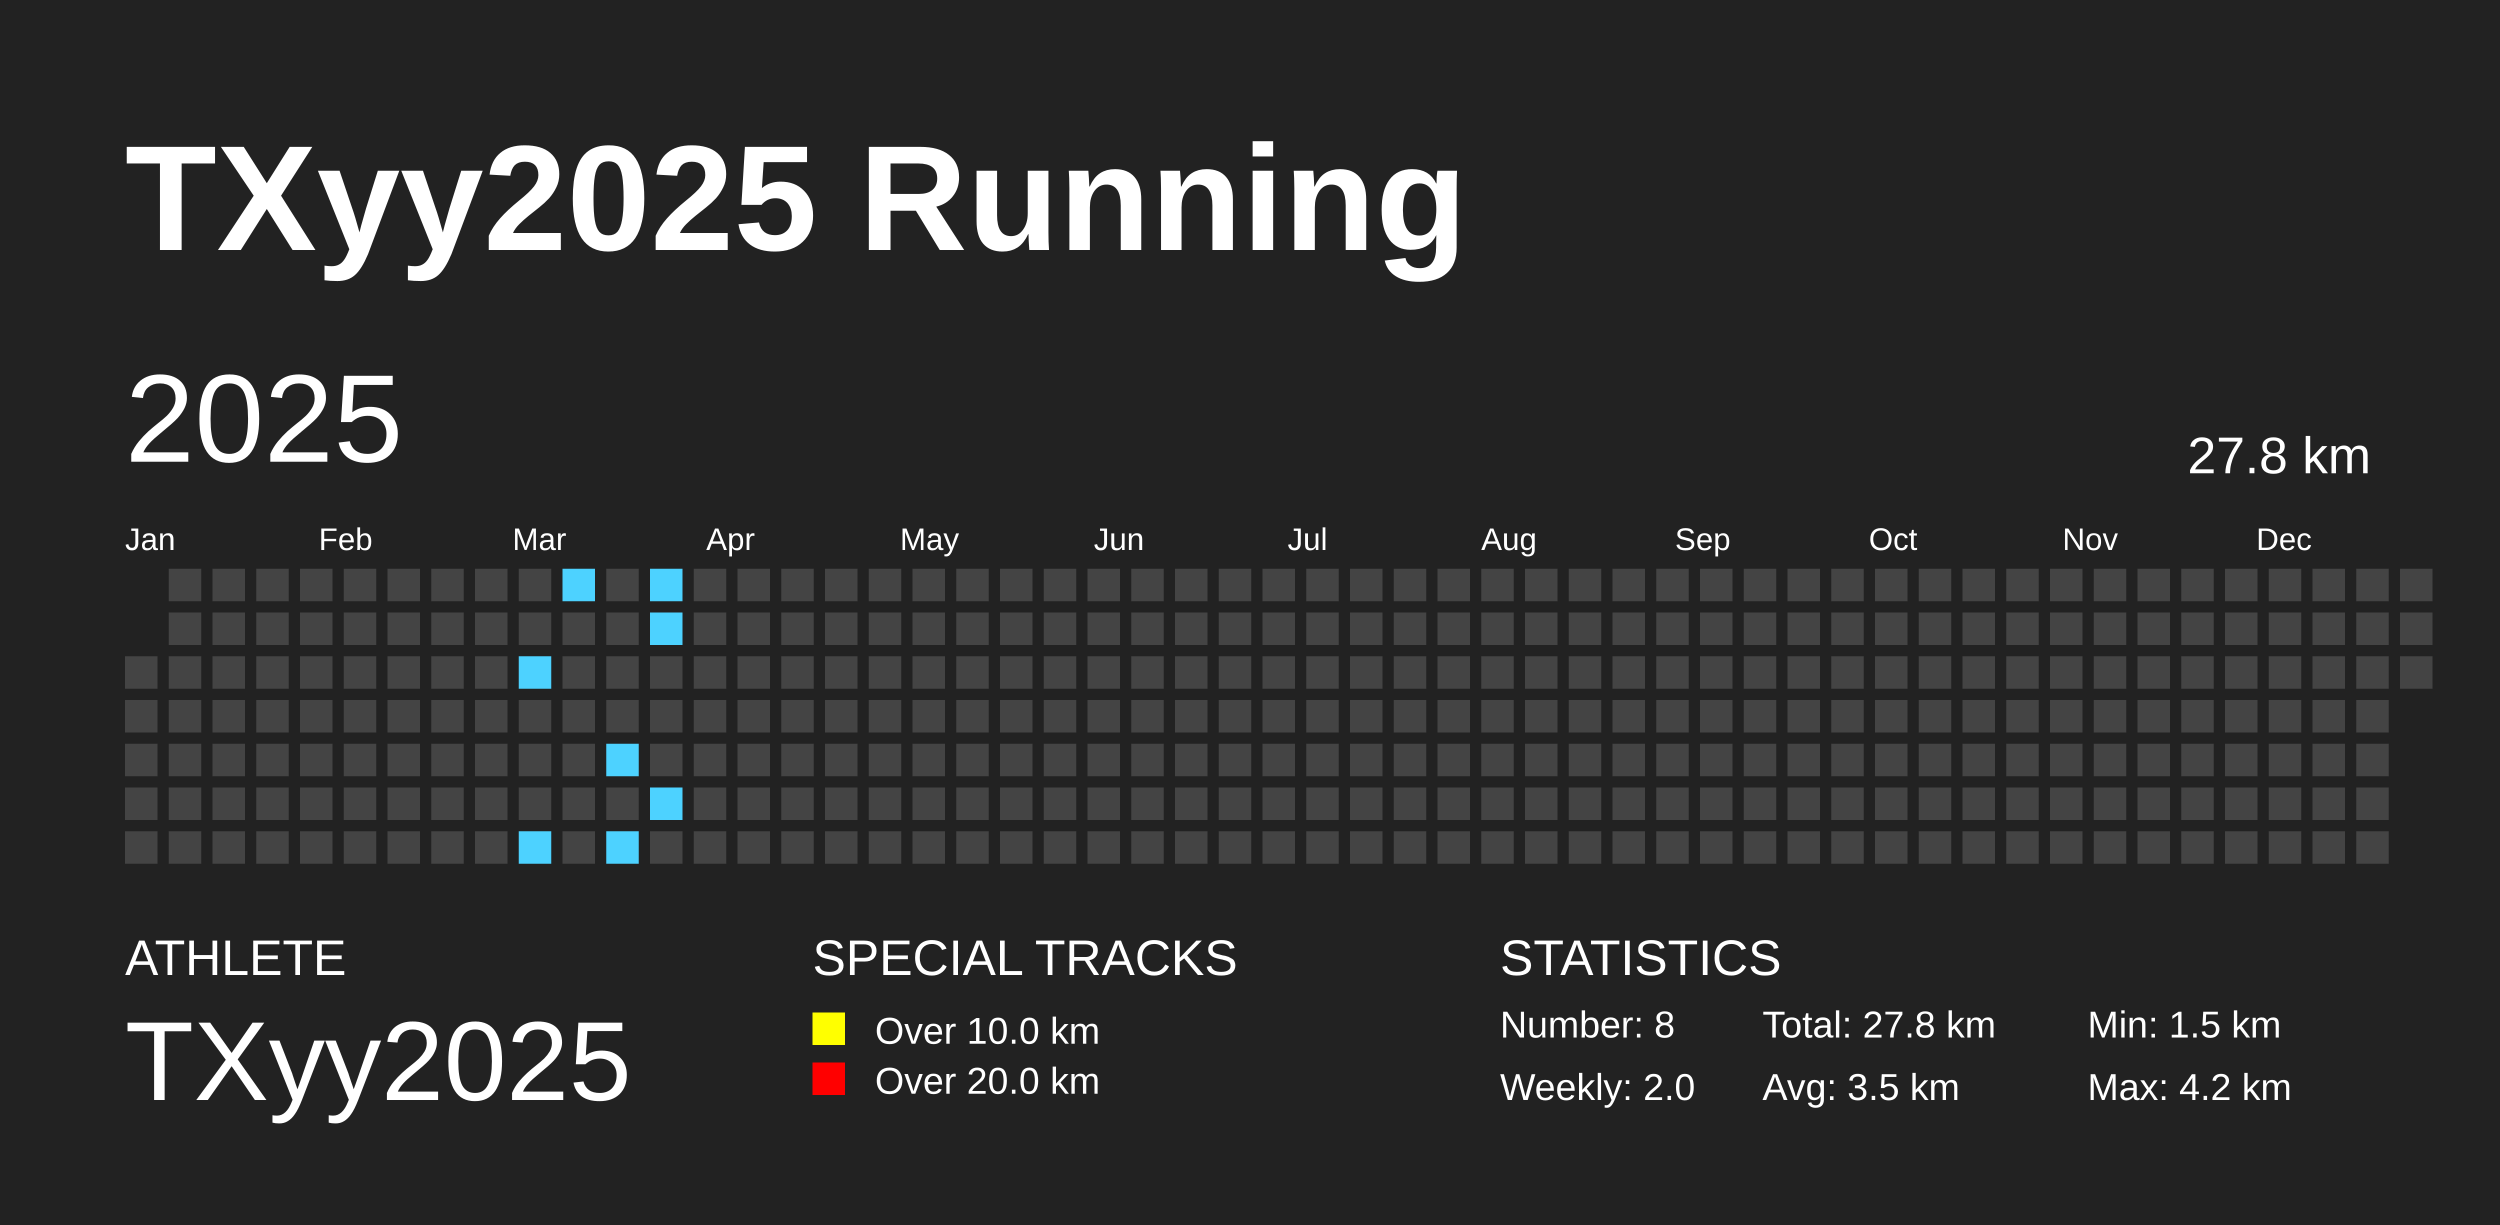
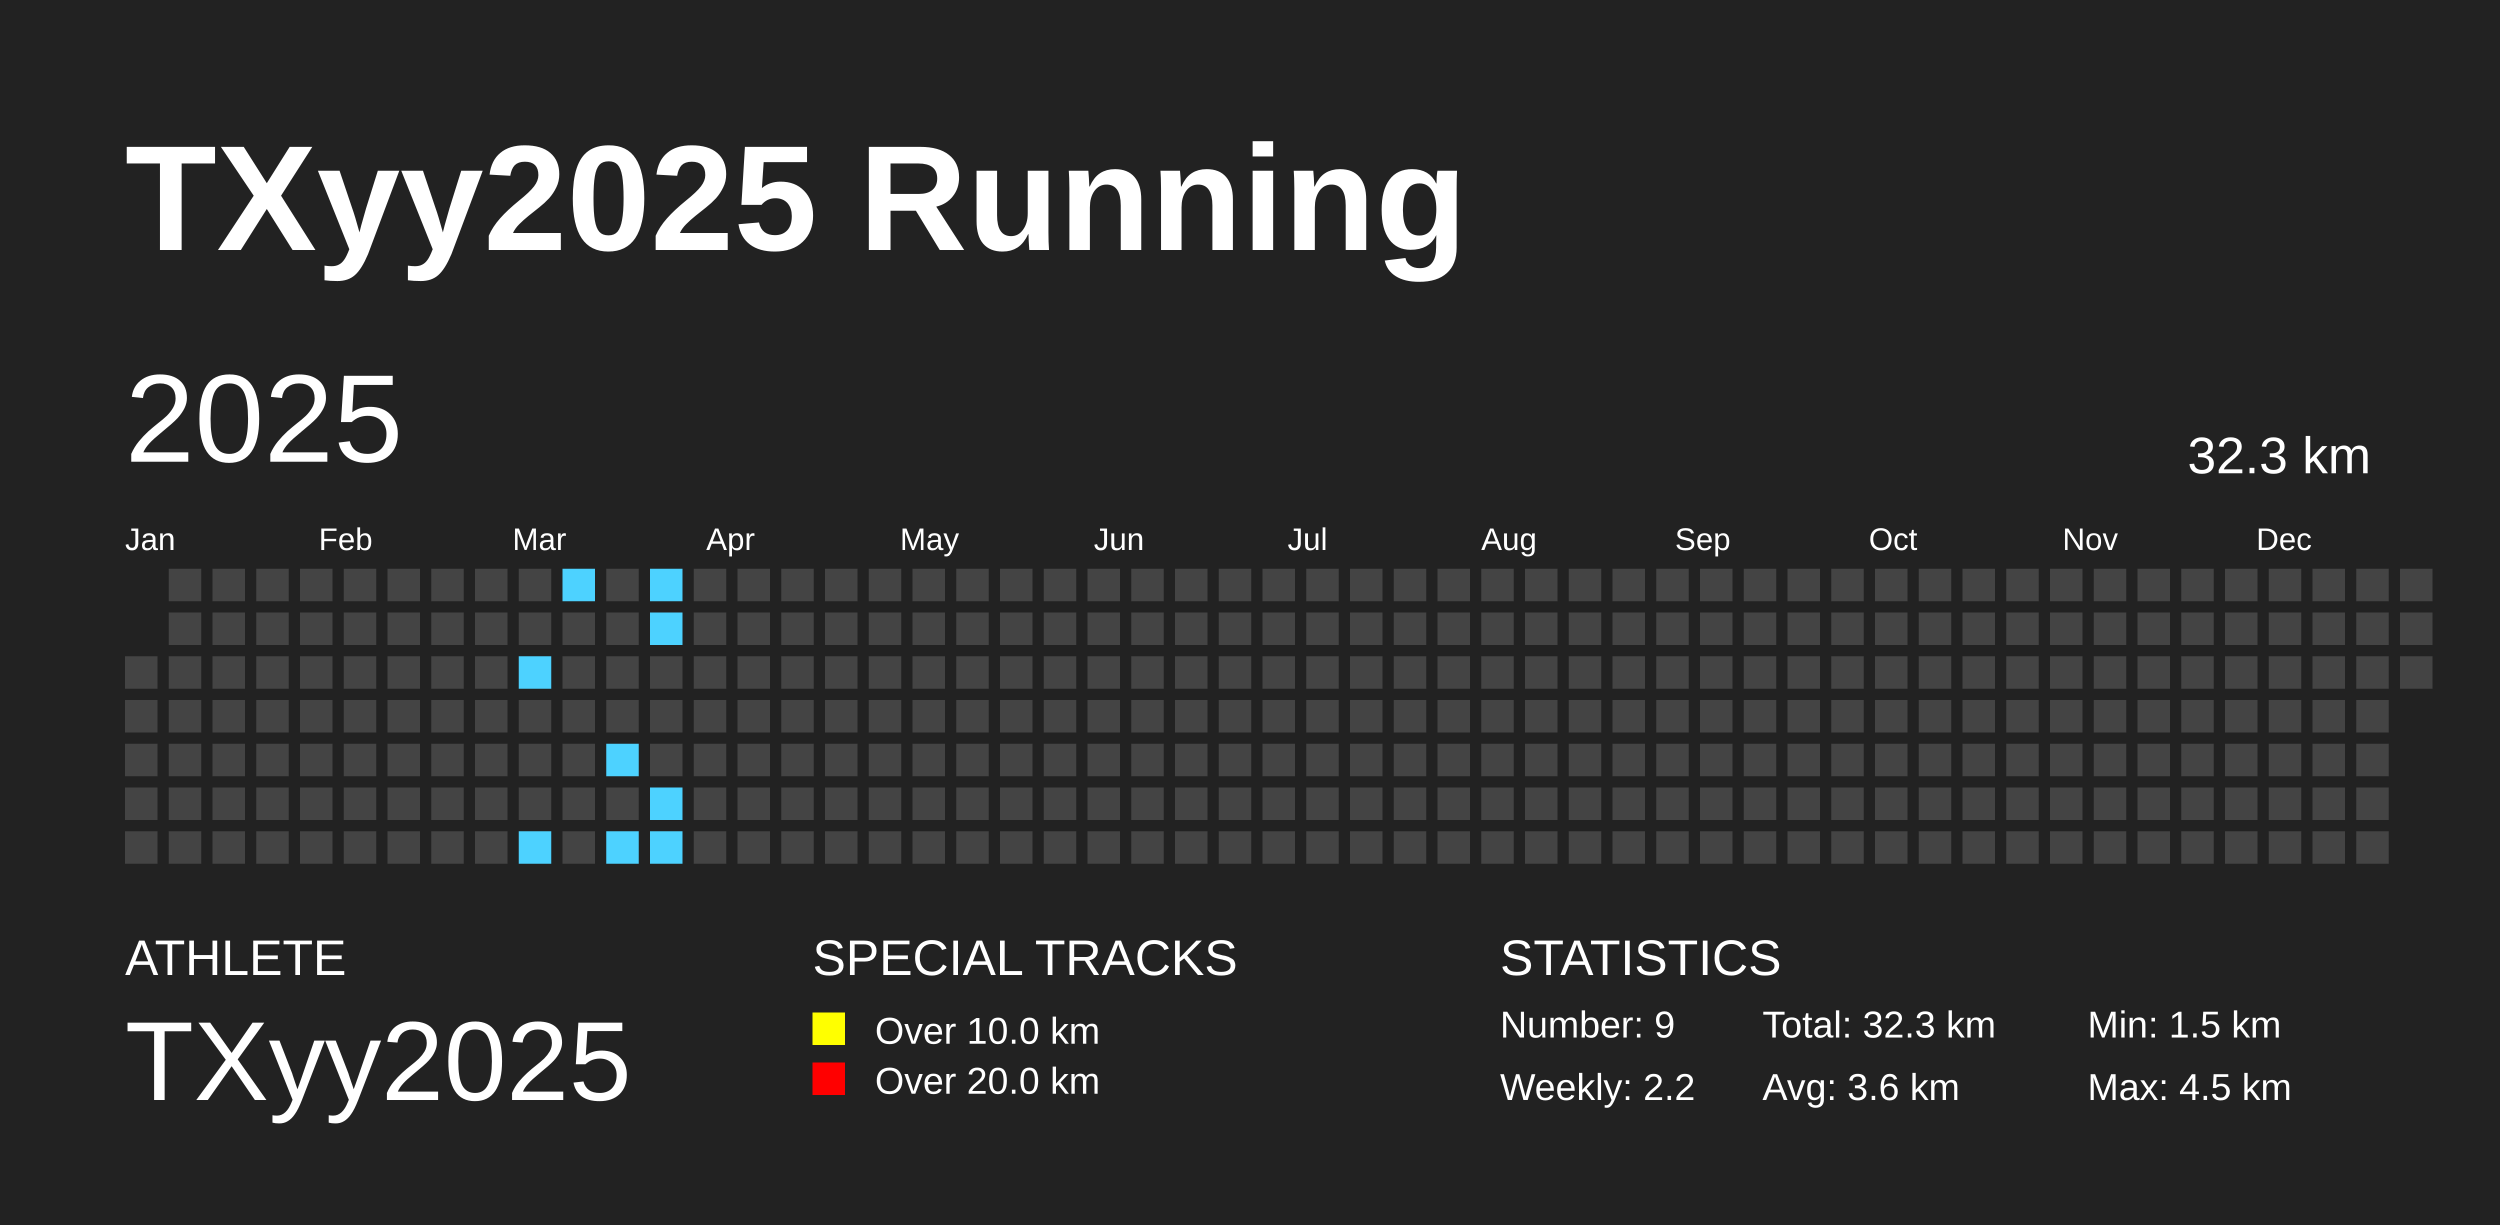
<svg xmlns="http://www.w3.org/2000/svg" baseProfile="full" height="98mm" version="1.1" viewBox="0,0,200,98" width="200mm">
  <defs />
  <rect fill="#222222" height="98" width="200" x="0" y="0" />
  <text fill="#FFFFFF" style="font-size:12px; font-family:Arial; font-weight:bold;" x="10" y="20">TXyy2025 Running</text>
  <text fill="#FFFFFF" style="font-size:4px; font-family:Arial" x="10" y="78">ATHLETE</text>
  <text fill="#FFFFFF" style="font-size:9px; font-family:Arial" x="10" y="88">TXyy2025</text>
  <text fill="#FFFFFF" style="font-size:4px; font-family:Arial" x="65" y="78">SPECIAL TRACKS</text>
  <rect fill="yellow" height="2.6" width="2.6" x="65" y="81" />
  <text fill="#FFFFFF" style="font-size:3px; font-family:Arial" x="70" y="83.5">Over 10.0 km</text>
  <rect fill="red" height="2.6" width="2.6" x="65" y="85" />
  <text fill="#FFFFFF" style="font-size:3px; font-family:Arial" x="70" y="87.5">Over 20.0 km</text>
  <text fill="#FFFFFF" style="font-size:4px; font-family:Arial" x="120" y="78">STATISTICS</text>
-   <text fill="#FFFFFF" style="font-size:3px; font-family:Arial" x="120" y="83">Number: 8</text>
-   <text fill="#FFFFFF" style="font-size:3px; font-family:Arial" x="120" y="88">Weekly: 2.0</text>
-   <text fill="#FFFFFF" style="font-size:3px; font-family:Arial" x="141" y="83">Total: 27.8 km</text>
-   <text fill="#FFFFFF" style="font-size:3px; font-family:Arial" x="141" y="88">Avg: 3.5 km</text>
+   <text fill="#FFFFFF" style="font-size:3px; font-family:Arial" x="120" y="83">Number: 9</text>
+   <text fill="#FFFFFF" style="font-size:3px; font-family:Arial" x="120" y="88">Weekly: 2.2</text>
+   <text fill="#FFFFFF" style="font-size:3px; font-family:Arial" x="141" y="83">Total: 32.3 km</text>
+   <text fill="#FFFFFF" style="font-size:3px; font-family:Arial" x="141" y="88">Avg: 3.6 km</text>
  <text fill="#FFFFFF" style="font-size:3px; font-family:Arial" x="167" y="83">Min: 1.5 km</text>
-   <text fill="#FFFFFF" style="font-size:3px; font-family:Arial" x="167" y="88">Max: 4.2 km</text>
+   <text fill="#FFFFFF" style="font-size:3px; font-family:Arial" x="167" y="88">Max: 4.5 km</text>
  <text dominant-baseline="hanging" fill="#FFFFFF" style="font-size:10.0px; font-family:Arial;" x="10" y="30">2025</text>
-   <text dominant-baseline="hanging" fill="#FFFFFF" style="font-size:4.125px; font-family:Arial;" x="175" y="35">27.8 km</text>
+   <text dominant-baseline="hanging" fill="#FFFFFF" style="font-size:4.125px; font-family:Arial;" x="175" y="35">32.3 km</text>
  <text fill="#FFFFFF" style="font-size:2.5px; font-family:Arial" x="10.0" y="44">Jan</text>
  <text fill="#FFFFFF" style="font-size:2.5px; font-family:Arial" x="25.5" y="44">Feb</text>
  <text fill="#FFFFFF" style="font-size:2.5px; font-family:Arial" x="41.0" y="44">Mar</text>
  <text fill="#FFFFFF" style="font-size:2.5px; font-family:Arial" x="56.5" y="44">Apr</text>
  <text fill="#FFFFFF" style="font-size:2.5px; font-family:Arial" x="72.0" y="44">May</text>
  <text fill="#FFFFFF" style="font-size:2.5px; font-family:Arial" x="87.5" y="44">Jun</text>
  <text fill="#FFFFFF" style="font-size:2.5px; font-family:Arial" x="103.0" y="44">Jul</text>
  <text fill="#FFFFFF" style="font-size:2.5px; font-family:Arial" x="118.5" y="44">Aug</text>
  <text fill="#FFFFFF" style="font-size:2.5px; font-family:Arial" x="134.0" y="44">Sep</text>
  <text fill="#FFFFFF" style="font-size:2.5px; font-family:Arial" x="149.5" y="44">Oct</text>
  <text fill="#FFFFFF" style="font-size:2.5px; font-family:Arial" x="165.0" y="44">Nov</text>
  <text fill="#FFFFFF" style="font-size:2.5px; font-family:Arial" x="180.5" y="44">Dec</text>
  <rect fill="#444444" height="2.6" width="2.6" x="10.0" y="52.5" />
  <rect fill="#444444" height="2.6" width="2.6" x="10.0" y="56.0" />
  <rect fill="#444444" height="2.6" width="2.6" x="10.0" y="59.5" />
  <rect fill="#444444" height="2.6" width="2.6" x="10.0" y="63.0" />
  <rect fill="#444444" height="2.6" width="2.6" x="10.0" y="66.5" />
  <rect fill="#444444" height="2.6" width="2.6" x="13.5" y="45.5" />
  <rect fill="#444444" height="2.6" width="2.6" x="13.5" y="49.0" />
  <rect fill="#444444" height="2.6" width="2.6" x="13.5" y="52.5" />
  <rect fill="#444444" height="2.6" width="2.6" x="13.5" y="56.0" />
  <rect fill="#444444" height="2.6" width="2.6" x="13.5" y="59.5" />
  <rect fill="#444444" height="2.6" width="2.6" x="13.5" y="63.0" />
  <rect fill="#444444" height="2.6" width="2.6" x="13.5" y="66.5" />
  <rect fill="#444444" height="2.6" width="2.6" x="17.0" y="45.5" />
  <rect fill="#444444" height="2.6" width="2.6" x="17.0" y="49.0" />
  <rect fill="#444444" height="2.6" width="2.6" x="17.0" y="52.5" />
  <rect fill="#444444" height="2.6" width="2.6" x="17.0" y="56.0" />
  <rect fill="#444444" height="2.6" width="2.6" x="17.0" y="59.5" />
  <rect fill="#444444" height="2.6" width="2.6" x="17.0" y="63.0" />
  <rect fill="#444444" height="2.6" width="2.6" x="17.0" y="66.5" />
  <rect fill="#444444" height="2.6" width="2.6" x="20.5" y="45.5" />
  <rect fill="#444444" height="2.6" width="2.6" x="20.5" y="49.0" />
  <rect fill="#444444" height="2.6" width="2.6" x="20.5" y="52.5" />
  <rect fill="#444444" height="2.6" width="2.6" x="20.5" y="56.0" />
  <rect fill="#444444" height="2.6" width="2.6" x="20.5" y="59.5" />
  <rect fill="#444444" height="2.6" width="2.6" x="20.5" y="63.0" />
  <rect fill="#444444" height="2.6" width="2.6" x="20.5" y="66.5" />
  <rect fill="#444444" height="2.6" width="2.6" x="24.0" y="45.5" />
  <rect fill="#444444" height="2.6" width="2.6" x="24.0" y="49.0" />
  <rect fill="#444444" height="2.6" width="2.6" x="24.0" y="52.5" />
  <rect fill="#444444" height="2.6" width="2.6" x="24.0" y="56.0" />
  <rect fill="#444444" height="2.6" width="2.6" x="24.0" y="59.5" />
  <rect fill="#444444" height="2.6" width="2.6" x="24.0" y="63.0" />
  <rect fill="#444444" height="2.6" width="2.6" x="24.0" y="66.5" />
  <rect fill="#444444" height="2.6" width="2.6" x="27.5" y="45.5" />
  <rect fill="#444444" height="2.6" width="2.6" x="27.5" y="49.0" />
  <rect fill="#444444" height="2.6" width="2.6" x="27.5" y="52.5" />
  <rect fill="#444444" height="2.6" width="2.6" x="27.5" y="56.0" />
  <rect fill="#444444" height="2.6" width="2.6" x="27.5" y="59.5" />
  <rect fill="#444444" height="2.6" width="2.6" x="27.5" y="63.0" />
  <rect fill="#444444" height="2.6" width="2.6" x="27.5" y="66.5" />
  <rect fill="#444444" height="2.6" width="2.6" x="31.0" y="45.5" />
  <rect fill="#444444" height="2.6" width="2.6" x="31.0" y="49.0" />
  <rect fill="#444444" height="2.6" width="2.6" x="31.0" y="52.5" />
  <rect fill="#444444" height="2.6" width="2.6" x="31.0" y="56.0" />
  <rect fill="#444444" height="2.6" width="2.6" x="31.0" y="59.5" />
  <rect fill="#444444" height="2.6" width="2.6" x="31.0" y="63.0" />
  <rect fill="#444444" height="2.6" width="2.6" x="31.0" y="66.5" />
  <rect fill="#444444" height="2.6" width="2.6" x="34.5" y="45.5" />
  <rect fill="#444444" height="2.6" width="2.6" x="34.5" y="49.0" />
  <rect fill="#444444" height="2.6" width="2.6" x="34.5" y="52.5" />
  <rect fill="#444444" height="2.6" width="2.6" x="34.5" y="56.0" />
  <rect fill="#444444" height="2.6" width="2.6" x="34.5" y="59.5" />
  <rect fill="#444444" height="2.6" width="2.6" x="34.5" y="63.0" />
  <rect fill="#444444" height="2.6" width="2.6" x="34.5" y="66.5" />
  <rect fill="#444444" height="2.6" width="2.6" x="38.0" y="45.5" />
  <rect fill="#444444" height="2.6" width="2.6" x="38.0" y="49.0" />
  <rect fill="#444444" height="2.6" width="2.6" x="38.0" y="52.5" />
  <rect fill="#444444" height="2.6" width="2.6" x="38.0" y="56.0" />
  <rect fill="#444444" height="2.6" width="2.6" x="38.0" y="59.5" />
  <rect fill="#444444" height="2.6" width="2.6" x="38.0" y="63.0" />
  <rect fill="#444444" height="2.6" width="2.6" x="38.0" y="66.5" />
  <rect fill="#444444" height="2.6" width="2.6" x="41.5" y="45.5" />
  <rect fill="#444444" height="2.6" width="2.6" x="41.5" y="49.0" />
  <rect fill="#4DD2FF" height="2.6" width="2.6" x="41.5" y="52.5" />
  <rect fill="#444444" height="2.6" width="2.6" x="41.5" y="56.0" />
  <rect fill="#444444" height="2.6" width="2.6" x="41.5" y="59.5" />
  <rect fill="#444444" height="2.6" width="2.6" x="41.5" y="63.0" />
  <rect fill="#4DD2FF" height="2.6" width="2.6" x="41.5" y="66.5" />
  <rect fill="#4DD2FF" height="2.6" width="2.6" x="45.0" y="45.5" />
  <rect fill="#444444" height="2.6" width="2.6" x="45.0" y="49.0" />
  <rect fill="#444444" height="2.6" width="2.6" x="45.0" y="52.5" />
  <rect fill="#444444" height="2.6" width="2.6" x="45.0" y="56.0" />
  <rect fill="#444444" height="2.6" width="2.6" x="45.0" y="59.5" />
  <rect fill="#444444" height="2.6" width="2.6" x="45.0" y="63.0" />
  <rect fill="#444444" height="2.6" width="2.6" x="45.0" y="66.5" />
  <rect fill="#444444" height="2.6" width="2.6" x="48.5" y="45.5" />
  <rect fill="#444444" height="2.6" width="2.6" x="48.5" y="49.0" />
  <rect fill="#444444" height="2.6" width="2.6" x="48.5" y="52.5" />
  <rect fill="#444444" height="2.6" width="2.6" x="48.5" y="56.0" />
  <rect fill="#4DD2FF" height="2.6" width="2.6" x="48.5" y="59.5" />
  <rect fill="#444444" height="2.6" width="2.6" x="48.5" y="63.0" />
  <rect fill="#4DD2FF" height="2.6" width="2.6" x="48.5" y="66.5" />
  <rect fill="#4DD2FF" height="2.6" width="2.6" x="52.0" y="45.5" />
  <rect fill="#4DD2FF" height="2.6" width="2.6" x="52.0" y="49.0" />
  <rect fill="#444444" height="2.6" width="2.6" x="52.0" y="52.5" />
  <rect fill="#444444" height="2.6" width="2.6" x="52.0" y="56.0" />
  <rect fill="#444444" height="2.6" width="2.6" x="52.0" y="59.5" />
  <rect fill="#4DD2FF" height="2.6" width="2.6" x="52.0" y="63.0" />
-   <rect fill="#444444" height="2.6" width="2.6" x="52.0" y="66.5" />
+   <rect fill="#4DD2FF" height="2.6" width="2.6" x="52.0" y="66.5" />
  <rect fill="#444444" height="2.6" width="2.6" x="55.5" y="45.5" />
  <rect fill="#444444" height="2.6" width="2.6" x="55.5" y="49.0" />
  <rect fill="#444444" height="2.6" width="2.6" x="55.5" y="52.5" />
  <rect fill="#444444" height="2.6" width="2.6" x="55.5" y="56.0" />
  <rect fill="#444444" height="2.6" width="2.6" x="55.5" y="59.5" />
  <rect fill="#444444" height="2.6" width="2.6" x="55.5" y="63.0" />
  <rect fill="#444444" height="2.6" width="2.6" x="55.5" y="66.5" />
  <rect fill="#444444" height="2.6" width="2.6" x="59.0" y="45.5" />
  <rect fill="#444444" height="2.6" width="2.6" x="59.0" y="49.0" />
  <rect fill="#444444" height="2.6" width="2.6" x="59.0" y="52.5" />
  <rect fill="#444444" height="2.6" width="2.6" x="59.0" y="56.0" />
  <rect fill="#444444" height="2.6" width="2.6" x="59.0" y="59.5" />
  <rect fill="#444444" height="2.6" width="2.6" x="59.0" y="63.0" />
  <rect fill="#444444" height="2.6" width="2.6" x="59.0" y="66.5" />
  <rect fill="#444444" height="2.6" width="2.6" x="62.5" y="45.5" />
  <rect fill="#444444" height="2.6" width="2.6" x="62.5" y="49.0" />
  <rect fill="#444444" height="2.6" width="2.6" x="62.5" y="52.5" />
  <rect fill="#444444" height="2.6" width="2.6" x="62.5" y="56.0" />
  <rect fill="#444444" height="2.6" width="2.6" x="62.5" y="59.5" />
  <rect fill="#444444" height="2.6" width="2.6" x="62.5" y="63.0" />
  <rect fill="#444444" height="2.6" width="2.6" x="62.5" y="66.5" />
  <rect fill="#444444" height="2.6" width="2.6" x="66.0" y="45.5" />
  <rect fill="#444444" height="2.6" width="2.6" x="66.0" y="49.0" />
  <rect fill="#444444" height="2.6" width="2.6" x="66.0" y="52.5" />
  <rect fill="#444444" height="2.6" width="2.6" x="66.0" y="56.0" />
  <rect fill="#444444" height="2.6" width="2.6" x="66.0" y="59.5" />
  <rect fill="#444444" height="2.6" width="2.6" x="66.0" y="63.0" />
  <rect fill="#444444" height="2.6" width="2.6" x="66.0" y="66.5" />
  <rect fill="#444444" height="2.6" width="2.6" x="69.5" y="45.5" />
  <rect fill="#444444" height="2.6" width="2.6" x="69.5" y="49.0" />
  <rect fill="#444444" height="2.6" width="2.6" x="69.5" y="52.5" />
  <rect fill="#444444" height="2.6" width="2.6" x="69.5" y="56.0" />
  <rect fill="#444444" height="2.6" width="2.6" x="69.5" y="59.5" />
  <rect fill="#444444" height="2.6" width="2.6" x="69.5" y="63.0" />
  <rect fill="#444444" height="2.6" width="2.6" x="69.5" y="66.5" />
  <rect fill="#444444" height="2.6" width="2.6" x="73.0" y="45.5" />
  <rect fill="#444444" height="2.6" width="2.6" x="73.0" y="49.0" />
  <rect fill="#444444" height="2.6" width="2.6" x="73.0" y="52.5" />
  <rect fill="#444444" height="2.6" width="2.6" x="73.0" y="56.0" />
  <rect fill="#444444" height="2.6" width="2.6" x="73.0" y="59.5" />
  <rect fill="#444444" height="2.6" width="2.6" x="73.0" y="63.0" />
  <rect fill="#444444" height="2.6" width="2.6" x="73.0" y="66.5" />
  <rect fill="#444444" height="2.6" width="2.6" x="76.5" y="45.5" />
  <rect fill="#444444" height="2.6" width="2.6" x="76.5" y="49.0" />
  <rect fill="#444444" height="2.6" width="2.6" x="76.5" y="52.5" />
  <rect fill="#444444" height="2.6" width="2.6" x="76.5" y="56.0" />
  <rect fill="#444444" height="2.6" width="2.6" x="76.5" y="59.5" />
  <rect fill="#444444" height="2.6" width="2.6" x="76.5" y="63.0" />
  <rect fill="#444444" height="2.6" width="2.6" x="76.5" y="66.5" />
  <rect fill="#444444" height="2.6" width="2.6" x="80.0" y="45.5" />
  <rect fill="#444444" height="2.6" width="2.6" x="80.0" y="49.0" />
  <rect fill="#444444" height="2.6" width="2.6" x="80.0" y="52.5" />
  <rect fill="#444444" height="2.6" width="2.6" x="80.0" y="56.0" />
  <rect fill="#444444" height="2.6" width="2.6" x="80.0" y="59.5" />
  <rect fill="#444444" height="2.6" width="2.6" x="80.0" y="63.0" />
  <rect fill="#444444" height="2.6" width="2.6" x="80.0" y="66.5" />
  <rect fill="#444444" height="2.6" width="2.6" x="83.5" y="45.5" />
  <rect fill="#444444" height="2.6" width="2.6" x="83.5" y="49.0" />
  <rect fill="#444444" height="2.6" width="2.6" x="83.5" y="52.5" />
  <rect fill="#444444" height="2.6" width="2.6" x="83.5" y="56.0" />
  <rect fill="#444444" height="2.6" width="2.6" x="83.5" y="59.5" />
  <rect fill="#444444" height="2.6" width="2.6" x="83.5" y="63.0" />
  <rect fill="#444444" height="2.6" width="2.6" x="83.5" y="66.5" />
  <rect fill="#444444" height="2.6" width="2.6" x="87.0" y="45.5" />
  <rect fill="#444444" height="2.6" width="2.6" x="87.0" y="49.0" />
  <rect fill="#444444" height="2.6" width="2.6" x="87.0" y="52.5" />
  <rect fill="#444444" height="2.6" width="2.6" x="87.0" y="56.0" />
  <rect fill="#444444" height="2.6" width="2.6" x="87.0" y="59.5" />
  <rect fill="#444444" height="2.6" width="2.6" x="87.0" y="63.0" />
  <rect fill="#444444" height="2.6" width="2.6" x="87.0" y="66.5" />
  <rect fill="#444444" height="2.6" width="2.6" x="90.5" y="45.5" />
  <rect fill="#444444" height="2.6" width="2.6" x="90.5" y="49.0" />
  <rect fill="#444444" height="2.6" width="2.6" x="90.5" y="52.5" />
  <rect fill="#444444" height="2.6" width="2.6" x="90.5" y="56.0" />
  <rect fill="#444444" height="2.6" width="2.6" x="90.5" y="59.5" />
  <rect fill="#444444" height="2.6" width="2.6" x="90.5" y="63.0" />
  <rect fill="#444444" height="2.6" width="2.6" x="90.5" y="66.5" />
  <rect fill="#444444" height="2.6" width="2.6" x="94.0" y="45.5" />
  <rect fill="#444444" height="2.6" width="2.6" x="94.0" y="49.0" />
  <rect fill="#444444" height="2.6" width="2.6" x="94.0" y="52.5" />
  <rect fill="#444444" height="2.6" width="2.6" x="94.0" y="56.0" />
  <rect fill="#444444" height="2.6" width="2.6" x="94.0" y="59.5" />
  <rect fill="#444444" height="2.6" width="2.6" x="94.0" y="63.0" />
  <rect fill="#444444" height="2.6" width="2.6" x="94.0" y="66.5" />
  <rect fill="#444444" height="2.6" width="2.6" x="97.5" y="45.5" />
  <rect fill="#444444" height="2.6" width="2.6" x="97.5" y="49.0" />
  <rect fill="#444444" height="2.6" width="2.6" x="97.5" y="52.5" />
  <rect fill="#444444" height="2.6" width="2.6" x="97.5" y="56.0" />
  <rect fill="#444444" height="2.6" width="2.6" x="97.5" y="59.5" />
  <rect fill="#444444" height="2.6" width="2.6" x="97.5" y="63.0" />
  <rect fill="#444444" height="2.6" width="2.6" x="97.5" y="66.5" />
  <rect fill="#444444" height="2.6" width="2.6" x="101.0" y="45.5" />
  <rect fill="#444444" height="2.6" width="2.6" x="101.0" y="49.0" />
  <rect fill="#444444" height="2.6" width="2.6" x="101.0" y="52.5" />
  <rect fill="#444444" height="2.6" width="2.6" x="101.0" y="56.0" />
  <rect fill="#444444" height="2.6" width="2.6" x="101.0" y="59.5" />
  <rect fill="#444444" height="2.6" width="2.6" x="101.0" y="63.0" />
  <rect fill="#444444" height="2.6" width="2.6" x="101.0" y="66.5" />
  <rect fill="#444444" height="2.6" width="2.6" x="104.5" y="45.5" />
  <rect fill="#444444" height="2.6" width="2.6" x="104.5" y="49.0" />
  <rect fill="#444444" height="2.6" width="2.6" x="104.5" y="52.5" />
  <rect fill="#444444" height="2.6" width="2.6" x="104.5" y="56.0" />
  <rect fill="#444444" height="2.6" width="2.6" x="104.5" y="59.5" />
  <rect fill="#444444" height="2.6" width="2.6" x="104.5" y="63.0" />
  <rect fill="#444444" height="2.6" width="2.6" x="104.5" y="66.5" />
  <rect fill="#444444" height="2.6" width="2.6" x="108.0" y="45.5" />
  <rect fill="#444444" height="2.6" width="2.6" x="108.0" y="49.0" />
  <rect fill="#444444" height="2.6" width="2.6" x="108.0" y="52.5" />
  <rect fill="#444444" height="2.6" width="2.6" x="108.0" y="56.0" />
  <rect fill="#444444" height="2.6" width="2.6" x="108.0" y="59.5" />
  <rect fill="#444444" height="2.6" width="2.6" x="108.0" y="63.0" />
  <rect fill="#444444" height="2.6" width="2.6" x="108.0" y="66.5" />
  <rect fill="#444444" height="2.6" width="2.6" x="111.5" y="45.5" />
  <rect fill="#444444" height="2.6" width="2.6" x="111.5" y="49.0" />
  <rect fill="#444444" height="2.6" width="2.6" x="111.5" y="52.5" />
  <rect fill="#444444" height="2.6" width="2.6" x="111.5" y="56.0" />
  <rect fill="#444444" height="2.6" width="2.6" x="111.5" y="59.5" />
  <rect fill="#444444" height="2.6" width="2.6" x="111.5" y="63.0" />
  <rect fill="#444444" height="2.6" width="2.6" x="111.5" y="66.5" />
  <rect fill="#444444" height="2.6" width="2.6" x="115.0" y="45.5" />
  <rect fill="#444444" height="2.6" width="2.6" x="115.0" y="49.0" />
  <rect fill="#444444" height="2.6" width="2.6" x="115.0" y="52.5" />
  <rect fill="#444444" height="2.6" width="2.6" x="115.0" y="56.0" />
  <rect fill="#444444" height="2.6" width="2.6" x="115.0" y="59.5" />
  <rect fill="#444444" height="2.6" width="2.6" x="115.0" y="63.0" />
  <rect fill="#444444" height="2.6" width="2.6" x="115.0" y="66.5" />
  <rect fill="#444444" height="2.6" width="2.6" x="118.5" y="45.5" />
  <rect fill="#444444" height="2.6" width="2.6" x="118.5" y="49.0" />
  <rect fill="#444444" height="2.6" width="2.6" x="118.5" y="52.5" />
  <rect fill="#444444" height="2.6" width="2.6" x="118.5" y="56.0" />
  <rect fill="#444444" height="2.6" width="2.6" x="118.5" y="59.5" />
  <rect fill="#444444" height="2.6" width="2.6" x="118.5" y="63.0" />
  <rect fill="#444444" height="2.6" width="2.6" x="118.5" y="66.5" />
  <rect fill="#444444" height="2.6" width="2.6" x="122.0" y="45.5" />
  <rect fill="#444444" height="2.6" width="2.6" x="122.0" y="49.0" />
  <rect fill="#444444" height="2.6" width="2.6" x="122.0" y="52.5" />
  <rect fill="#444444" height="2.6" width="2.6" x="122.0" y="56.0" />
  <rect fill="#444444" height="2.6" width="2.6" x="122.0" y="59.5" />
  <rect fill="#444444" height="2.6" width="2.6" x="122.0" y="63.0" />
  <rect fill="#444444" height="2.6" width="2.6" x="122.0" y="66.5" />
  <rect fill="#444444" height="2.6" width="2.6" x="125.5" y="45.5" />
  <rect fill="#444444" height="2.6" width="2.6" x="125.5" y="49.0" />
  <rect fill="#444444" height="2.6" width="2.6" x="125.5" y="52.5" />
  <rect fill="#444444" height="2.6" width="2.6" x="125.5" y="56.0" />
  <rect fill="#444444" height="2.6" width="2.6" x="125.5" y="59.5" />
  <rect fill="#444444" height="2.6" width="2.6" x="125.5" y="63.0" />
  <rect fill="#444444" height="2.6" width="2.6" x="125.5" y="66.5" />
  <rect fill="#444444" height="2.6" width="2.6" x="129.0" y="45.5" />
  <rect fill="#444444" height="2.6" width="2.6" x="129.0" y="49.0" />
  <rect fill="#444444" height="2.6" width="2.6" x="129.0" y="52.5" />
  <rect fill="#444444" height="2.6" width="2.6" x="129.0" y="56.0" />
  <rect fill="#444444" height="2.6" width="2.6" x="129.0" y="59.5" />
  <rect fill="#444444" height="2.6" width="2.6" x="129.0" y="63.0" />
  <rect fill="#444444" height="2.6" width="2.6" x="129.0" y="66.5" />
  <rect fill="#444444" height="2.6" width="2.6" x="132.5" y="45.5" />
  <rect fill="#444444" height="2.6" width="2.6" x="132.5" y="49.0" />
  <rect fill="#444444" height="2.6" width="2.6" x="132.5" y="52.5" />
  <rect fill="#444444" height="2.6" width="2.6" x="132.5" y="56.0" />
  <rect fill="#444444" height="2.6" width="2.6" x="132.5" y="59.5" />
  <rect fill="#444444" height="2.6" width="2.6" x="132.5" y="63.0" />
  <rect fill="#444444" height="2.6" width="2.6" x="132.5" y="66.5" />
  <rect fill="#444444" height="2.6" width="2.6" x="136.0" y="45.5" />
  <rect fill="#444444" height="2.6" width="2.6" x="136.0" y="49.0" />
  <rect fill="#444444" height="2.6" width="2.6" x="136.0" y="52.5" />
  <rect fill="#444444" height="2.6" width="2.6" x="136.0" y="56.0" />
  <rect fill="#444444" height="2.6" width="2.6" x="136.0" y="59.5" />
  <rect fill="#444444" height="2.6" width="2.6" x="136.0" y="63.0" />
  <rect fill="#444444" height="2.6" width="2.6" x="136.0" y="66.5" />
  <rect fill="#444444" height="2.6" width="2.6" x="139.5" y="45.5" />
  <rect fill="#444444" height="2.6" width="2.6" x="139.5" y="49.0" />
  <rect fill="#444444" height="2.6" width="2.6" x="139.5" y="52.5" />
  <rect fill="#444444" height="2.6" width="2.6" x="139.5" y="56.0" />
  <rect fill="#444444" height="2.6" width="2.6" x="139.5" y="59.5" />
  <rect fill="#444444" height="2.6" width="2.6" x="139.5" y="63.0" />
  <rect fill="#444444" height="2.6" width="2.6" x="139.5" y="66.5" />
  <rect fill="#444444" height="2.6" width="2.6" x="143.0" y="45.5" />
  <rect fill="#444444" height="2.6" width="2.6" x="143.0" y="49.0" />
  <rect fill="#444444" height="2.6" width="2.6" x="143.0" y="52.5" />
  <rect fill="#444444" height="2.6" width="2.6" x="143.0" y="56.0" />
  <rect fill="#444444" height="2.6" width="2.6" x="143.0" y="59.5" />
  <rect fill="#444444" height="2.6" width="2.6" x="143.0" y="63.0" />
  <rect fill="#444444" height="2.6" width="2.6" x="143.0" y="66.5" />
  <rect fill="#444444" height="2.6" width="2.6" x="146.5" y="45.5" />
  <rect fill="#444444" height="2.6" width="2.6" x="146.5" y="49.0" />
  <rect fill="#444444" height="2.6" width="2.6" x="146.5" y="52.5" />
  <rect fill="#444444" height="2.6" width="2.6" x="146.5" y="56.0" />
  <rect fill="#444444" height="2.6" width="2.6" x="146.5" y="59.5" />
  <rect fill="#444444" height="2.6" width="2.6" x="146.5" y="63.0" />
  <rect fill="#444444" height="2.6" width="2.6" x="146.5" y="66.5" />
  <rect fill="#444444" height="2.6" width="2.6" x="150.0" y="45.5" />
  <rect fill="#444444" height="2.6" width="2.6" x="150.0" y="49.0" />
  <rect fill="#444444" height="2.6" width="2.6" x="150.0" y="52.5" />
  <rect fill="#444444" height="2.6" width="2.6" x="150.0" y="56.0" />
  <rect fill="#444444" height="2.6" width="2.6" x="150.0" y="59.5" />
  <rect fill="#444444" height="2.6" width="2.6" x="150.0" y="63.0" />
  <rect fill="#444444" height="2.6" width="2.6" x="150.0" y="66.5" />
  <rect fill="#444444" height="2.6" width="2.6" x="153.5" y="45.5" />
  <rect fill="#444444" height="2.6" width="2.6" x="153.5" y="49.0" />
  <rect fill="#444444" height="2.6" width="2.6" x="153.5" y="52.5" />
  <rect fill="#444444" height="2.6" width="2.6" x="153.5" y="56.0" />
  <rect fill="#444444" height="2.6" width="2.6" x="153.5" y="59.5" />
  <rect fill="#444444" height="2.6" width="2.6" x="153.5" y="63.0" />
  <rect fill="#444444" height="2.6" width="2.6" x="153.5" y="66.5" />
  <rect fill="#444444" height="2.6" width="2.6" x="157.0" y="45.5" />
  <rect fill="#444444" height="2.6" width="2.6" x="157.0" y="49.0" />
  <rect fill="#444444" height="2.6" width="2.6" x="157.0" y="52.5" />
  <rect fill="#444444" height="2.6" width="2.6" x="157.0" y="56.0" />
  <rect fill="#444444" height="2.6" width="2.6" x="157.0" y="59.5" />
  <rect fill="#444444" height="2.6" width="2.6" x="157.0" y="63.0" />
  <rect fill="#444444" height="2.6" width="2.6" x="157.0" y="66.5" />
  <rect fill="#444444" height="2.6" width="2.6" x="160.5" y="45.5" />
  <rect fill="#444444" height="2.6" width="2.6" x="160.5" y="49.0" />
  <rect fill="#444444" height="2.6" width="2.6" x="160.5" y="52.5" />
  <rect fill="#444444" height="2.6" width="2.6" x="160.5" y="56.0" />
  <rect fill="#444444" height="2.6" width="2.6" x="160.5" y="59.5" />
  <rect fill="#444444" height="2.6" width="2.6" x="160.5" y="63.0" />
  <rect fill="#444444" height="2.6" width="2.6" x="160.5" y="66.5" />
  <rect fill="#444444" height="2.6" width="2.6" x="164.0" y="45.5" />
  <rect fill="#444444" height="2.6" width="2.6" x="164.0" y="49.0" />
  <rect fill="#444444" height="2.6" width="2.6" x="164.0" y="52.5" />
  <rect fill="#444444" height="2.6" width="2.6" x="164.0" y="56.0" />
  <rect fill="#444444" height="2.6" width="2.6" x="164.0" y="59.5" />
  <rect fill="#444444" height="2.6" width="2.6" x="164.0" y="63.0" />
  <rect fill="#444444" height="2.6" width="2.6" x="164.0" y="66.5" />
  <rect fill="#444444" height="2.6" width="2.6" x="167.5" y="45.5" />
  <rect fill="#444444" height="2.6" width="2.6" x="167.5" y="49.0" />
  <rect fill="#444444" height="2.6" width="2.6" x="167.5" y="52.5" />
  <rect fill="#444444" height="2.6" width="2.6" x="167.5" y="56.0" />
  <rect fill="#444444" height="2.6" width="2.6" x="167.5" y="59.5" />
  <rect fill="#444444" height="2.6" width="2.6" x="167.5" y="63.0" />
  <rect fill="#444444" height="2.6" width="2.6" x="167.5" y="66.5" />
  <rect fill="#444444" height="2.6" width="2.6" x="171.0" y="45.5" />
  <rect fill="#444444" height="2.6" width="2.6" x="171.0" y="49.0" />
  <rect fill="#444444" height="2.6" width="2.6" x="171.0" y="52.5" />
  <rect fill="#444444" height="2.6" width="2.6" x="171.0" y="56.0" />
  <rect fill="#444444" height="2.6" width="2.6" x="171.0" y="59.5" />
  <rect fill="#444444" height="2.6" width="2.6" x="171.0" y="63.0" />
  <rect fill="#444444" height="2.6" width="2.6" x="171.0" y="66.5" />
  <rect fill="#444444" height="2.6" width="2.6" x="174.5" y="45.5" />
  <rect fill="#444444" height="2.6" width="2.6" x="174.5" y="49.0" />
  <rect fill="#444444" height="2.6" width="2.6" x="174.5" y="52.5" />
  <rect fill="#444444" height="2.6" width="2.6" x="174.5" y="56.0" />
  <rect fill="#444444" height="2.6" width="2.6" x="174.5" y="59.5" />
  <rect fill="#444444" height="2.6" width="2.6" x="174.5" y="63.0" />
  <rect fill="#444444" height="2.6" width="2.6" x="174.5" y="66.5" />
  <rect fill="#444444" height="2.6" width="2.6" x="178.0" y="45.5" />
  <rect fill="#444444" height="2.6" width="2.6" x="178.0" y="49.0" />
  <rect fill="#444444" height="2.6" width="2.6" x="178.0" y="52.5" />
  <rect fill="#444444" height="2.6" width="2.6" x="178.0" y="56.0" />
  <rect fill="#444444" height="2.6" width="2.6" x="178.0" y="59.5" />
  <rect fill="#444444" height="2.6" width="2.6" x="178.0" y="63.0" />
  <rect fill="#444444" height="2.6" width="2.6" x="178.0" y="66.5" />
  <rect fill="#444444" height="2.6" width="2.6" x="181.5" y="45.5" />
  <rect fill="#444444" height="2.6" width="2.6" x="181.5" y="49.0" />
  <rect fill="#444444" height="2.6" width="2.6" x="181.5" y="52.5" />
  <rect fill="#444444" height="2.6" width="2.6" x="181.5" y="56.0" />
  <rect fill="#444444" height="2.6" width="2.6" x="181.5" y="59.5" />
  <rect fill="#444444" height="2.6" width="2.6" x="181.5" y="63.0" />
  <rect fill="#444444" height="2.6" width="2.6" x="181.5" y="66.5" />
  <rect fill="#444444" height="2.6" width="2.6" x="185.0" y="45.5" />
  <rect fill="#444444" height="2.6" width="2.6" x="185.0" y="49.0" />
  <rect fill="#444444" height="2.6" width="2.6" x="185.0" y="52.5" />
  <rect fill="#444444" height="2.6" width="2.6" x="185.0" y="56.0" />
  <rect fill="#444444" height="2.6" width="2.6" x="185.0" y="59.5" />
  <rect fill="#444444" height="2.6" width="2.6" x="185.0" y="63.0" />
  <rect fill="#444444" height="2.6" width="2.6" x="185.0" y="66.5" />
  <rect fill="#444444" height="2.6" width="2.6" x="188.5" y="45.5" />
  <rect fill="#444444" height="2.6" width="2.6" x="188.5" y="49.0" />
  <rect fill="#444444" height="2.6" width="2.6" x="188.5" y="52.5" />
  <rect fill="#444444" height="2.6" width="2.6" x="188.5" y="56.0" />
  <rect fill="#444444" height="2.6" width="2.6" x="188.5" y="59.5" />
  <rect fill="#444444" height="2.6" width="2.6" x="188.5" y="63.0" />
  <rect fill="#444444" height="2.6" width="2.6" x="188.5" y="66.5" />
  <rect fill="#444444" height="2.6" width="2.6" x="192.0" y="45.5" />
  <rect fill="#444444" height="2.6" width="2.6" x="192.0" y="49.0" />
  <rect fill="#444444" height="2.6" width="2.6" x="192.0" y="52.5" />
</svg>
